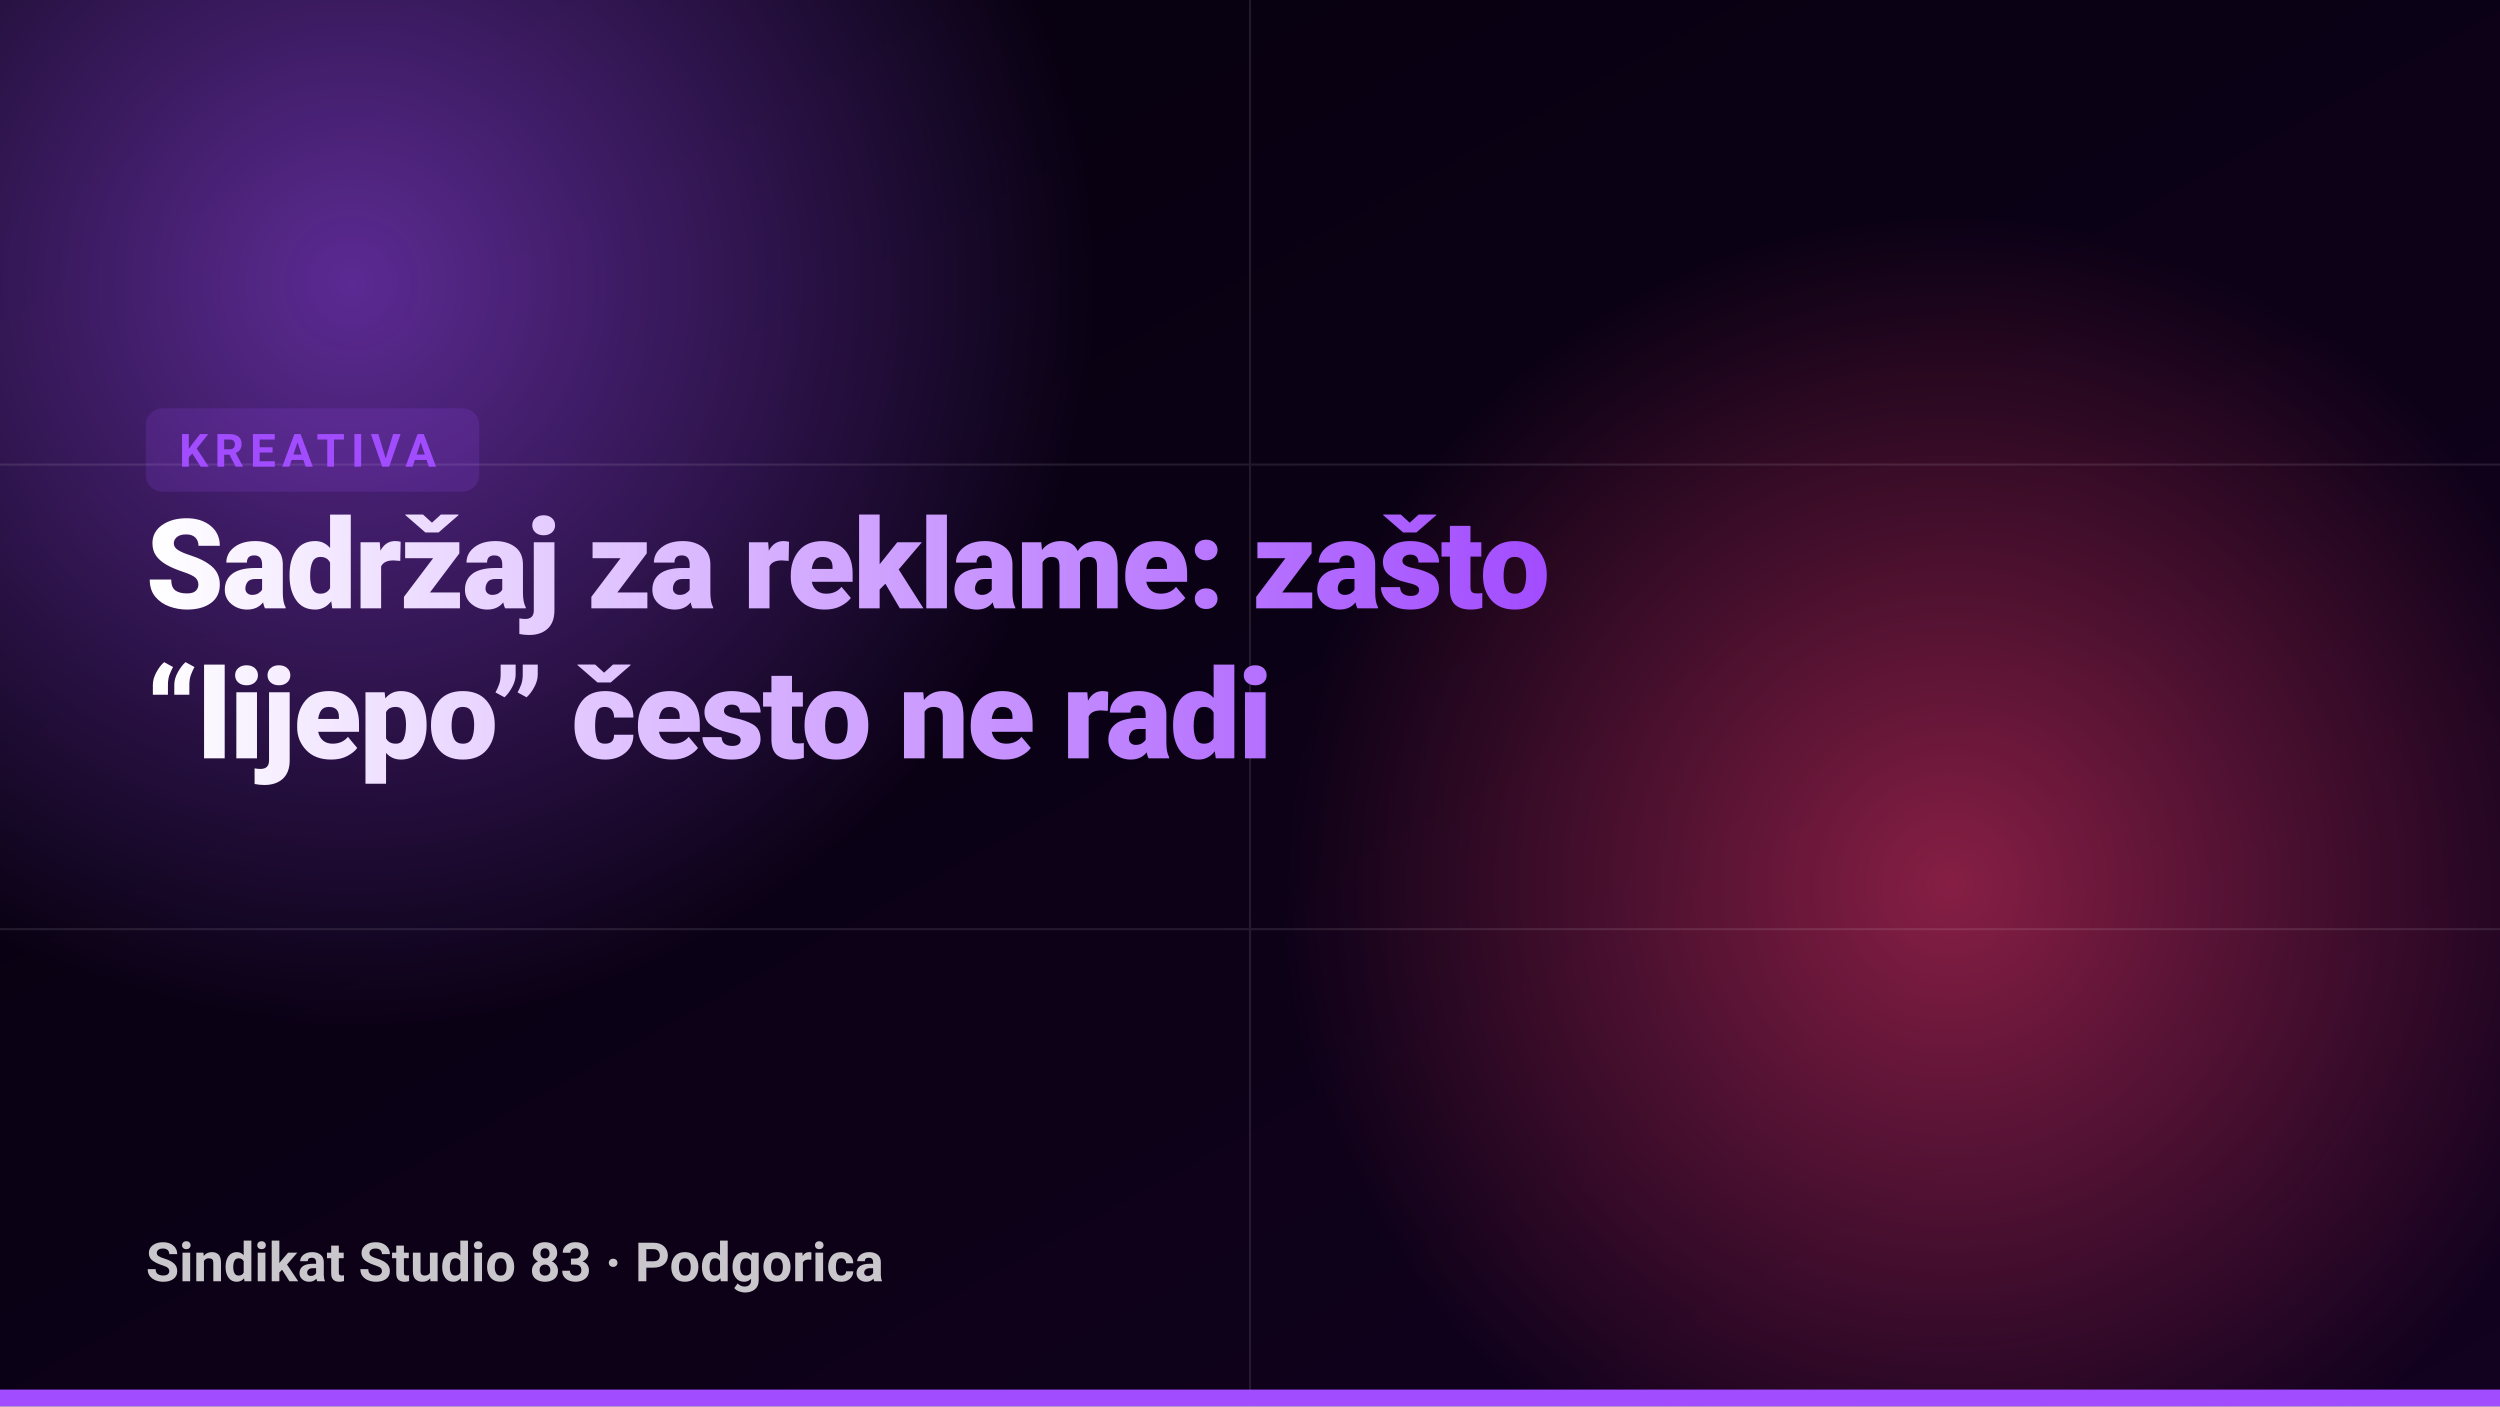
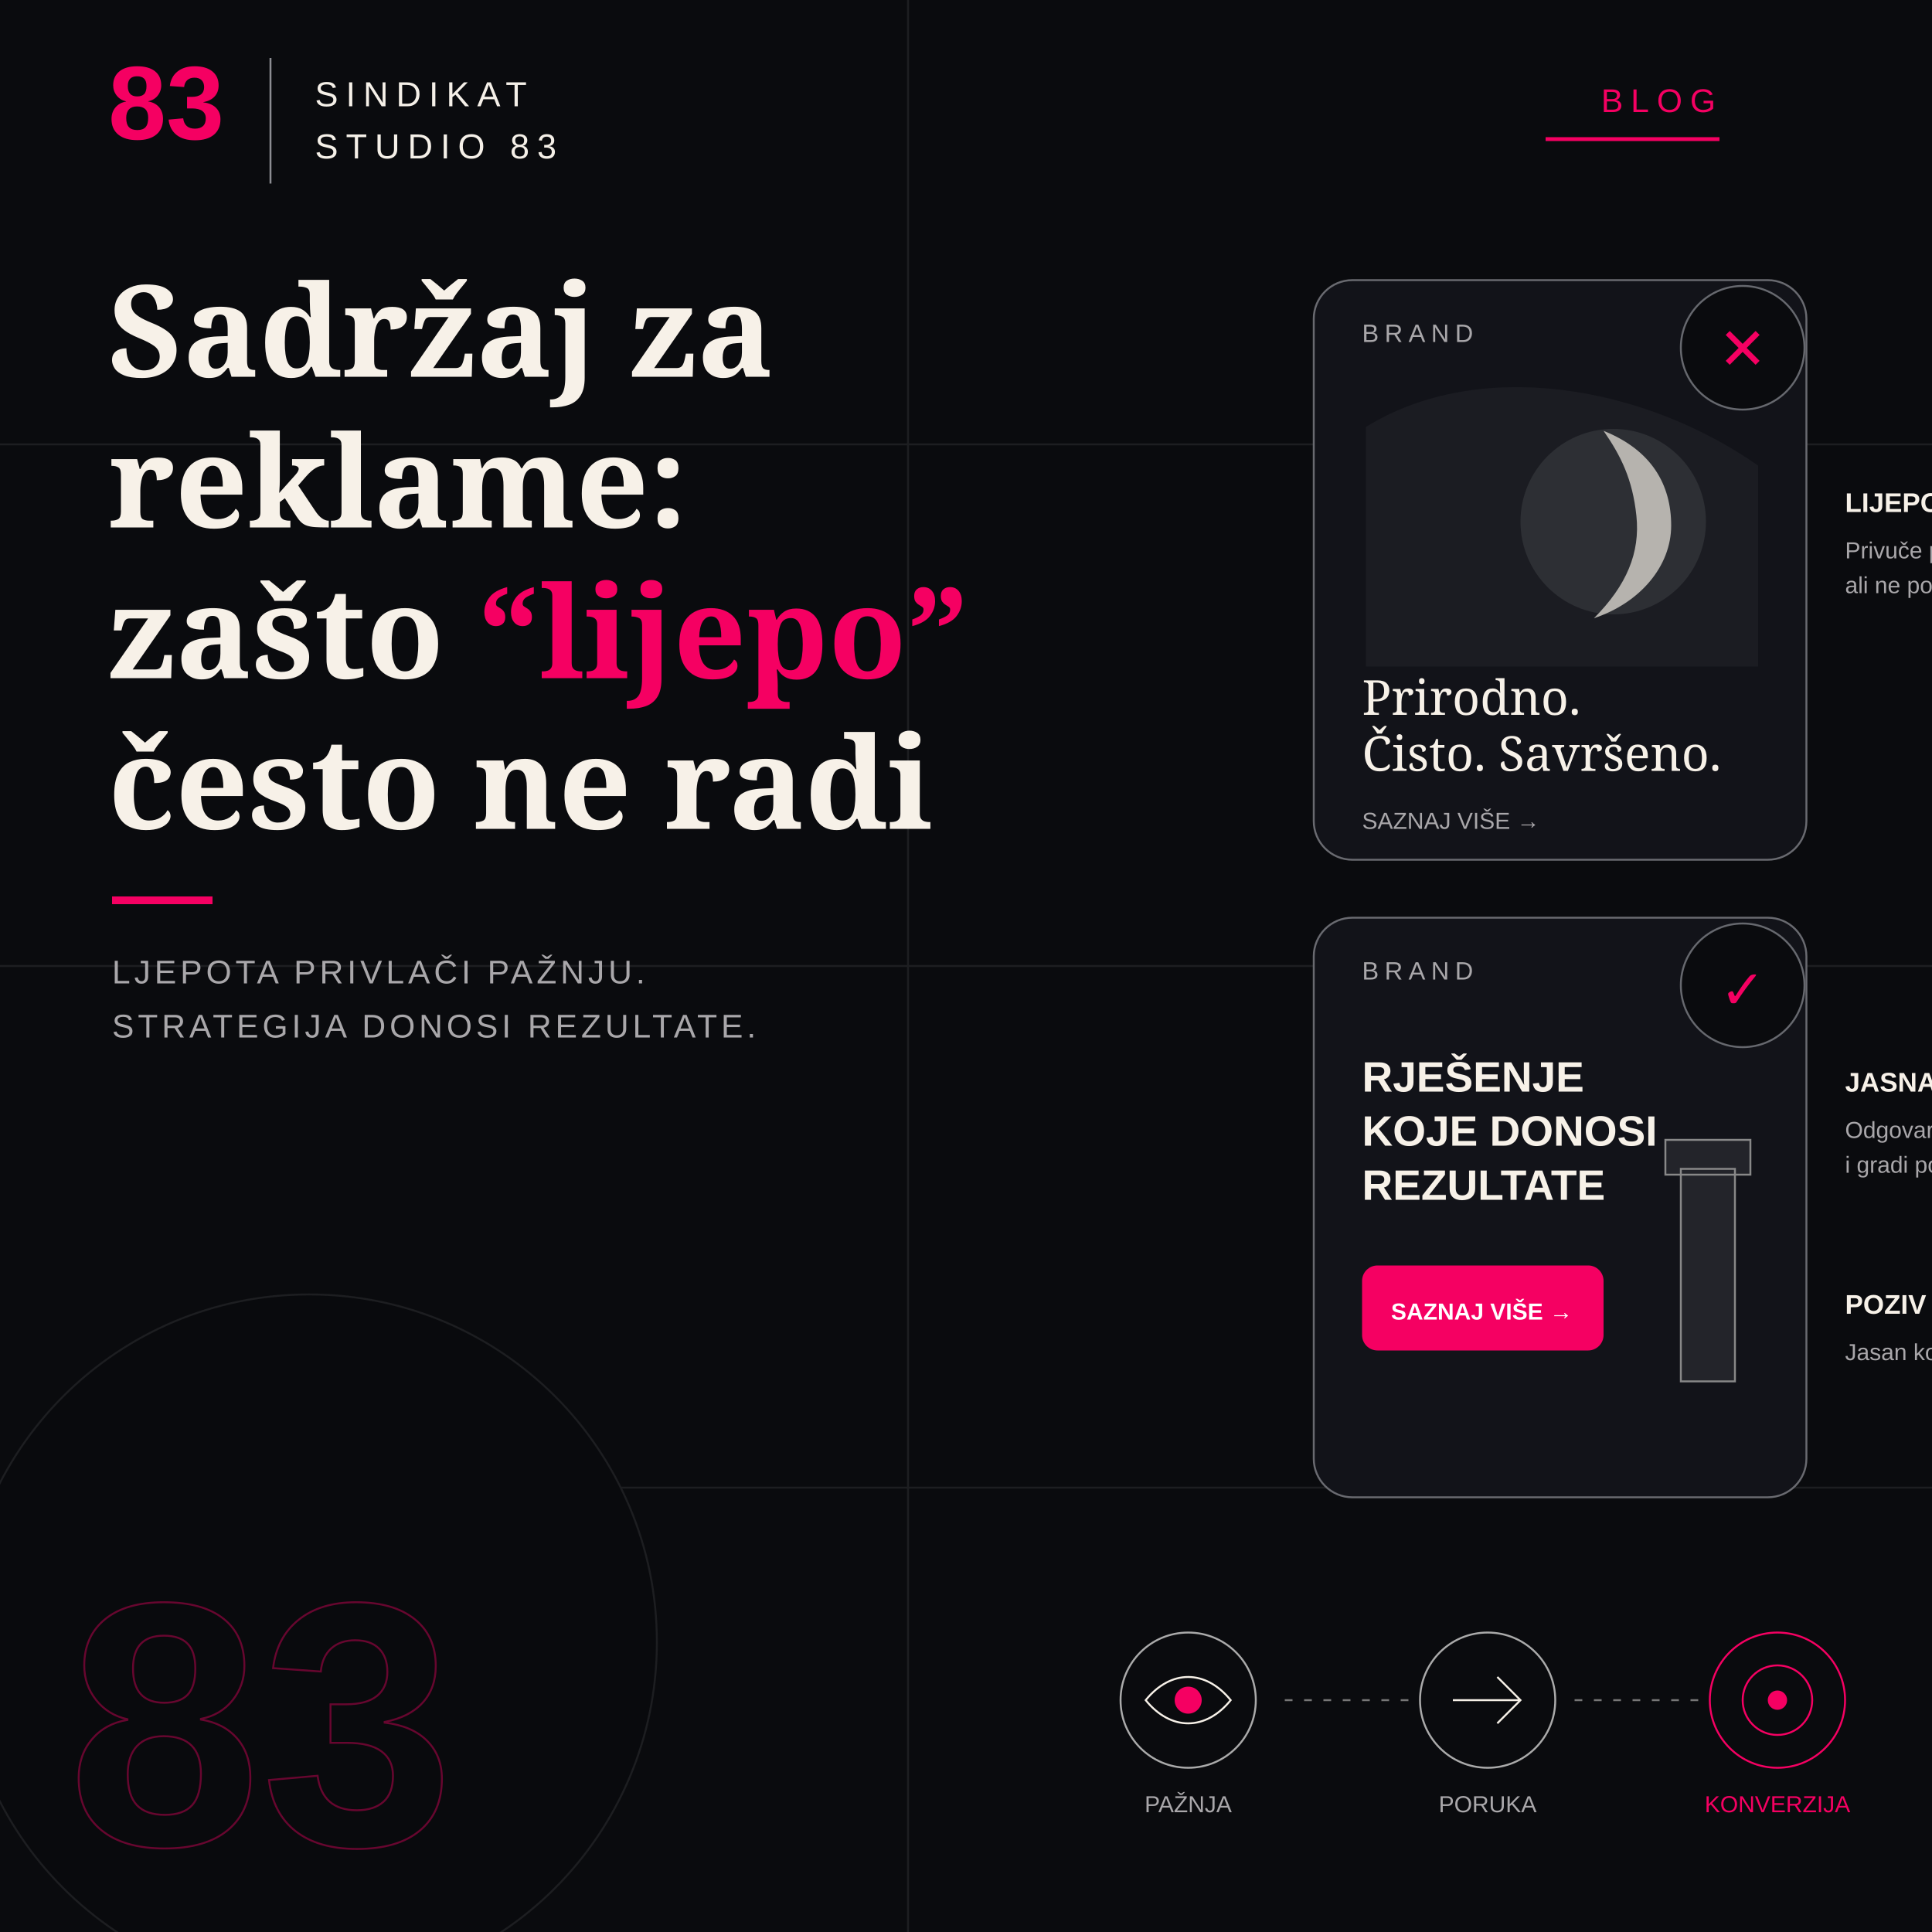
- <svg xmlns="http://www.w3.org/2000/svg" viewBox="0 0 1200 675" width="1200" height="675" role="img" aria-label="Sadržaj za reklame: zašto “lijepo” često ne radi">
-   <defs>
-     <linearGradient id="bg" x1="0" y1="0" x2="1" y2="1">
-       <stop offset="0" stop-color="#05010D" />
-       <stop offset="1" stop-color="#12011F" />
-     </linearGradient>
-     <radialGradient id="g1" cx="50%" cy="50%" r="50%">
-       <stop offset="0" stop-color="#A24CFF" stop-opacity="0.55" />
-       <stop offset="1" stop-color="#A24CFF" stop-opacity="0" />
-     </radialGradient>
-     <radialGradient id="g2" cx="50%" cy="50%" r="50%">
-       <stop offset="0" stop-color="#FF3B6F" stop-opacity="0.5" />
-       <stop offset="1" stop-color="#FF3B6F" stop-opacity="0" />
-     </radialGradient>
-     <linearGradient id="txt" x1="0" y1="0" x2="1" y2="0">
-       <stop offset="0" stop-color="#FFFFFF" />
-       <stop offset="1" stop-color="#A24CFF" />
-     </linearGradient>
-   </defs>
-   <rect width="1200" height="675" fill="url(#bg)" />
-   <circle cx="168" cy="135" r="360" fill="url(#g1)" />
-   <circle cx="936" cy="425" r="320" fill="url(#g2)" />
-   <g opacity="0.10" stroke="#FFFFFF" stroke-width="1">
-     <line x1="0" y1="223" x2="1200" y2="223" />
-     <line x1="0" y1="446" x2="1200" y2="446" />
-     <line x1="600" y1="0" x2="600" y2="675" />
+ <svg xmlns="http://www.w3.org/2000/svg" viewBox="0 0 1000 1000" width="1000" height="1000" role="img" aria-label="Sadržaj za reklame: zašto lijepo često ne radi">
+   <rect width="1000" height="1000" fill="#0a0b0e" />
+   <g opacity=".08" stroke="#fff">
+     <path d="M0 230H1000M0 500H1000M0 770H1000M470 0V1000" />
+     <circle cx="160" cy="850" r="180" />
  </g>
-   <g font-family="'Segoe UI', system-ui, -apple-system, Roboto, Arial, sans-serif">
-     <rect x="70" y="196" rx="8" ry="8" width="160" height="40" fill="#A24CFF" opacity="0.16" />
-     <text x="86" y="224" fill="#A24CFF" font-size="22" font-weight="700" letter-spacing="3">KREATIVA</text>
-     <text fill="url(#txt)" font-size="60" font-weight="800" letter-spacing="-1">
-       <tspan x="70" y="292">Sadržaj za reklame: zašto</tspan>
-       <tspan x="70" y="364">“lijepo” često ne radi</tspan>
+   <g font-family="Arial,sans-serif">
+     <text x="56" y="72" fill="#f50062" font-size="54" font-weight="900">83</text>
+     <path d="M140 30V95" stroke="#8c8d92" />
+     <text x="163" y="55" fill="#f5f0e8" font-size="18" letter-spacing="4">SINDIKAT</text>
+     <text x="163" y="82" fill="#f5f0e8" font-size="18" letter-spacing="4">STUDIO 83</text>
+     <text x="888" y="58" fill="#f50062" text-anchor="end" font-size="17" letter-spacing="4">BLOG</text>
+     <path d="M800 72H890" stroke="#f50062" stroke-width="2" />
+   </g>
+   <g font-family="Georgia,serif" font-weight="700">
+     <text x="56" y="195" fill="#f7f1e8" font-size="66">Sadržaj za</text>
+     <text x="56" y="273" fill="#f7f1e8" font-size="66">reklame:</text>
+     <text x="56" y="351" fill="#f7f1e8" font-size="66">zašto <tspan fill="#f50062">“lijepo”</tspan>
    </text>
-     <text x="70" y="615" fill="rgba(255,255,255,.78)" font-size="26" font-weight="600">Sindikat Studio 83 · Podgorica</text>
+     <text x="56" y="429" fill="#f7f1e8" font-size="66">često ne radi</text>
  </g>
-   <rect x="0" y="667" width="1200" height="8" fill="#A24CFF" />
+   <path d="M58 466H110" stroke="#f50062" stroke-width="4" />
+   <text x="58" y="509" fill="#a9a7aa" font-family="Arial,sans-serif" font-size="17" letter-spacing="2">LJEPOTA PRIVLAČI PAŽNJU.</text>
+   <text x="58" y="537" fill="#a9a7aa" font-family="Arial,sans-serif" font-size="17" letter-spacing="2">STRATEGIJA DONOSI REZULTATE.</text>
+   <g transform="translate(560 145)" font-family="Arial,sans-serif">
+     <g>
+       <rect x="120" y="0" width="255" height="300" rx="20" fill="#121319" stroke="#696a70" />
+       <circle cx="342" cy="35" r="32" fill="#0a0b0e" stroke="#66686e" />
+       <text x="342" y="46" text-anchor="middle" fill="#f50062" font-size="30">✕</text>
+       <text x="145" y="32" fill="#a9a7aa" font-size="13" letter-spacing="3">BRAND</text>
+       <path d="M147 76C205 40 290 54 350 96V200H147Z" fill="#1b1c22" />
+       <circle cx="275" cy="125" r="48" fill="#2d2f34" />
+       <path d="M270 78c25 10 35 28 35 49s-16 40-40 48c17-17 24-34 22-53-2-19-8-31-17-44Z" fill="#d8d4cd" opacity=".8" />
+       <text x="145" y="225" fill="#f7f1e8" font-family="Georgia,serif" font-size="25">Prirodno.</text>
+       <text x="145" y="254" fill="#f7f1e8" font-family="Georgia,serif" font-size="25">Čisto. Savršeno.</text>
+       <text x="145" y="284" fill="#a9a7aa" font-size="12">SAZNAJ VIŠE →</text>
+       <text x="395" y="120" fill="#f7f1e8" font-size="14" font-weight="700">LIJEPO</text>
+       <text x="395" y="144" fill="#a9a7aa" font-size="12">Privuče pažnju,</text>
+       <text x="395" y="162" fill="#a9a7aa" font-size="12">ali ne pokreće.</text>
+     </g>
+     <g transform="translate(0 330)">
+       <rect x="120" width="255" height="300" rx="20" fill="#121319" stroke="#696a70" />
+       <circle cx="342" cy="35" r="32" fill="#0a0b0e" stroke="#66686e" />
+       <text x="342" y="47" text-anchor="middle" fill="#f50062" font-size="28">✓</text>
+       <text x="145" y="32" fill="#a9a7aa" font-size="13" letter-spacing="3">BRAND</text>
+       <text x="145" y="90" fill="#f7f1e8" font-size="22" font-weight="800">RJEŠENJE</text>
+       <text x="145" y="118" fill="#f7f1e8" font-size="22" font-weight="800">KOJE DONOSI</text>
+       <text x="145" y="146" fill="#f7f1e8" font-size="22" font-weight="800">REZULTATE</text>
+       <rect x="145" y="180" width="125" height="44" rx="8" fill="#f50062" />
+       <text x="207" y="208" fill="#fff" text-anchor="middle" font-size="12" font-weight="700">SAZNAJ VIŠE →</text>
+       <path d="M310 130h28v110h-28zM302 115h44v18h-44z" fill="#23242a" stroke="#888" />
+       <text x="395" y="90" fill="#f7f1e8" font-size="14" font-weight="700">JASNA PORUKA</text>
+       <text x="395" y="114" fill="#a9a7aa" font-size="12">Odgovara na potrebu</text>
+       <text x="395" y="132" fill="#a9a7aa" font-size="12">i gradi povjerenje.</text>
+       <text x="395" y="205" fill="#f7f1e8" font-size="14" font-weight="700">POZIV NA AKCIJU</text>
+       <text x="395" y="229" fill="#a9a7aa" font-size="12">Jasan korak do cilja.</text>
+     </g>
+   </g>
+   <g transform="translate(555 820)" font-family="Arial,sans-serif">
+     <circle cx="60" cy="60" r="35" fill="none" stroke="#aaa" />
+     <path d="M38 60c13-16 31-16 44 0-13 16-31 16-44 0Z" fill="none" stroke="#f7f1e8" />
+     <circle cx="60" cy="60" r="7" fill="#f50062" />
+     <path d="M110 60H175" stroke="#777" stroke-dasharray="4 6" />
+     <circle cx="215" cy="60" r="35" fill="none" stroke="#aaa" />
+     <path d="M197 60h35M220 48l12 12-12 12" fill="none" stroke="#f7f1e8" />
+     <path d="M260 60H325" stroke="#777" stroke-dasharray="4 6" />
+     <circle cx="365" cy="60" r="35" fill="none" stroke="#f50062" />
+     <circle cx="365" cy="60" r="18" fill="none" stroke="#f50062" />
+     <circle cx="365" cy="60" r="5" fill="#f50062" />
+     <text x="60" y="118" fill="#a9a7aa" text-anchor="middle" font-size="12">PAŽNJA</text>
+     <text x="215" y="118" fill="#a9a7aa" text-anchor="middle" font-size="12">PORUKA</text>
+     <text x="365" y="118" fill="#f50062" text-anchor="middle" font-size="12">KONVERZIJA</text>
+   </g>
+   <text x="35" y="955" fill="none" stroke="#f50062" font-family="Arial,sans-serif" font-size="180" font-weight="900" opacity=".4">83</text>
</svg>
